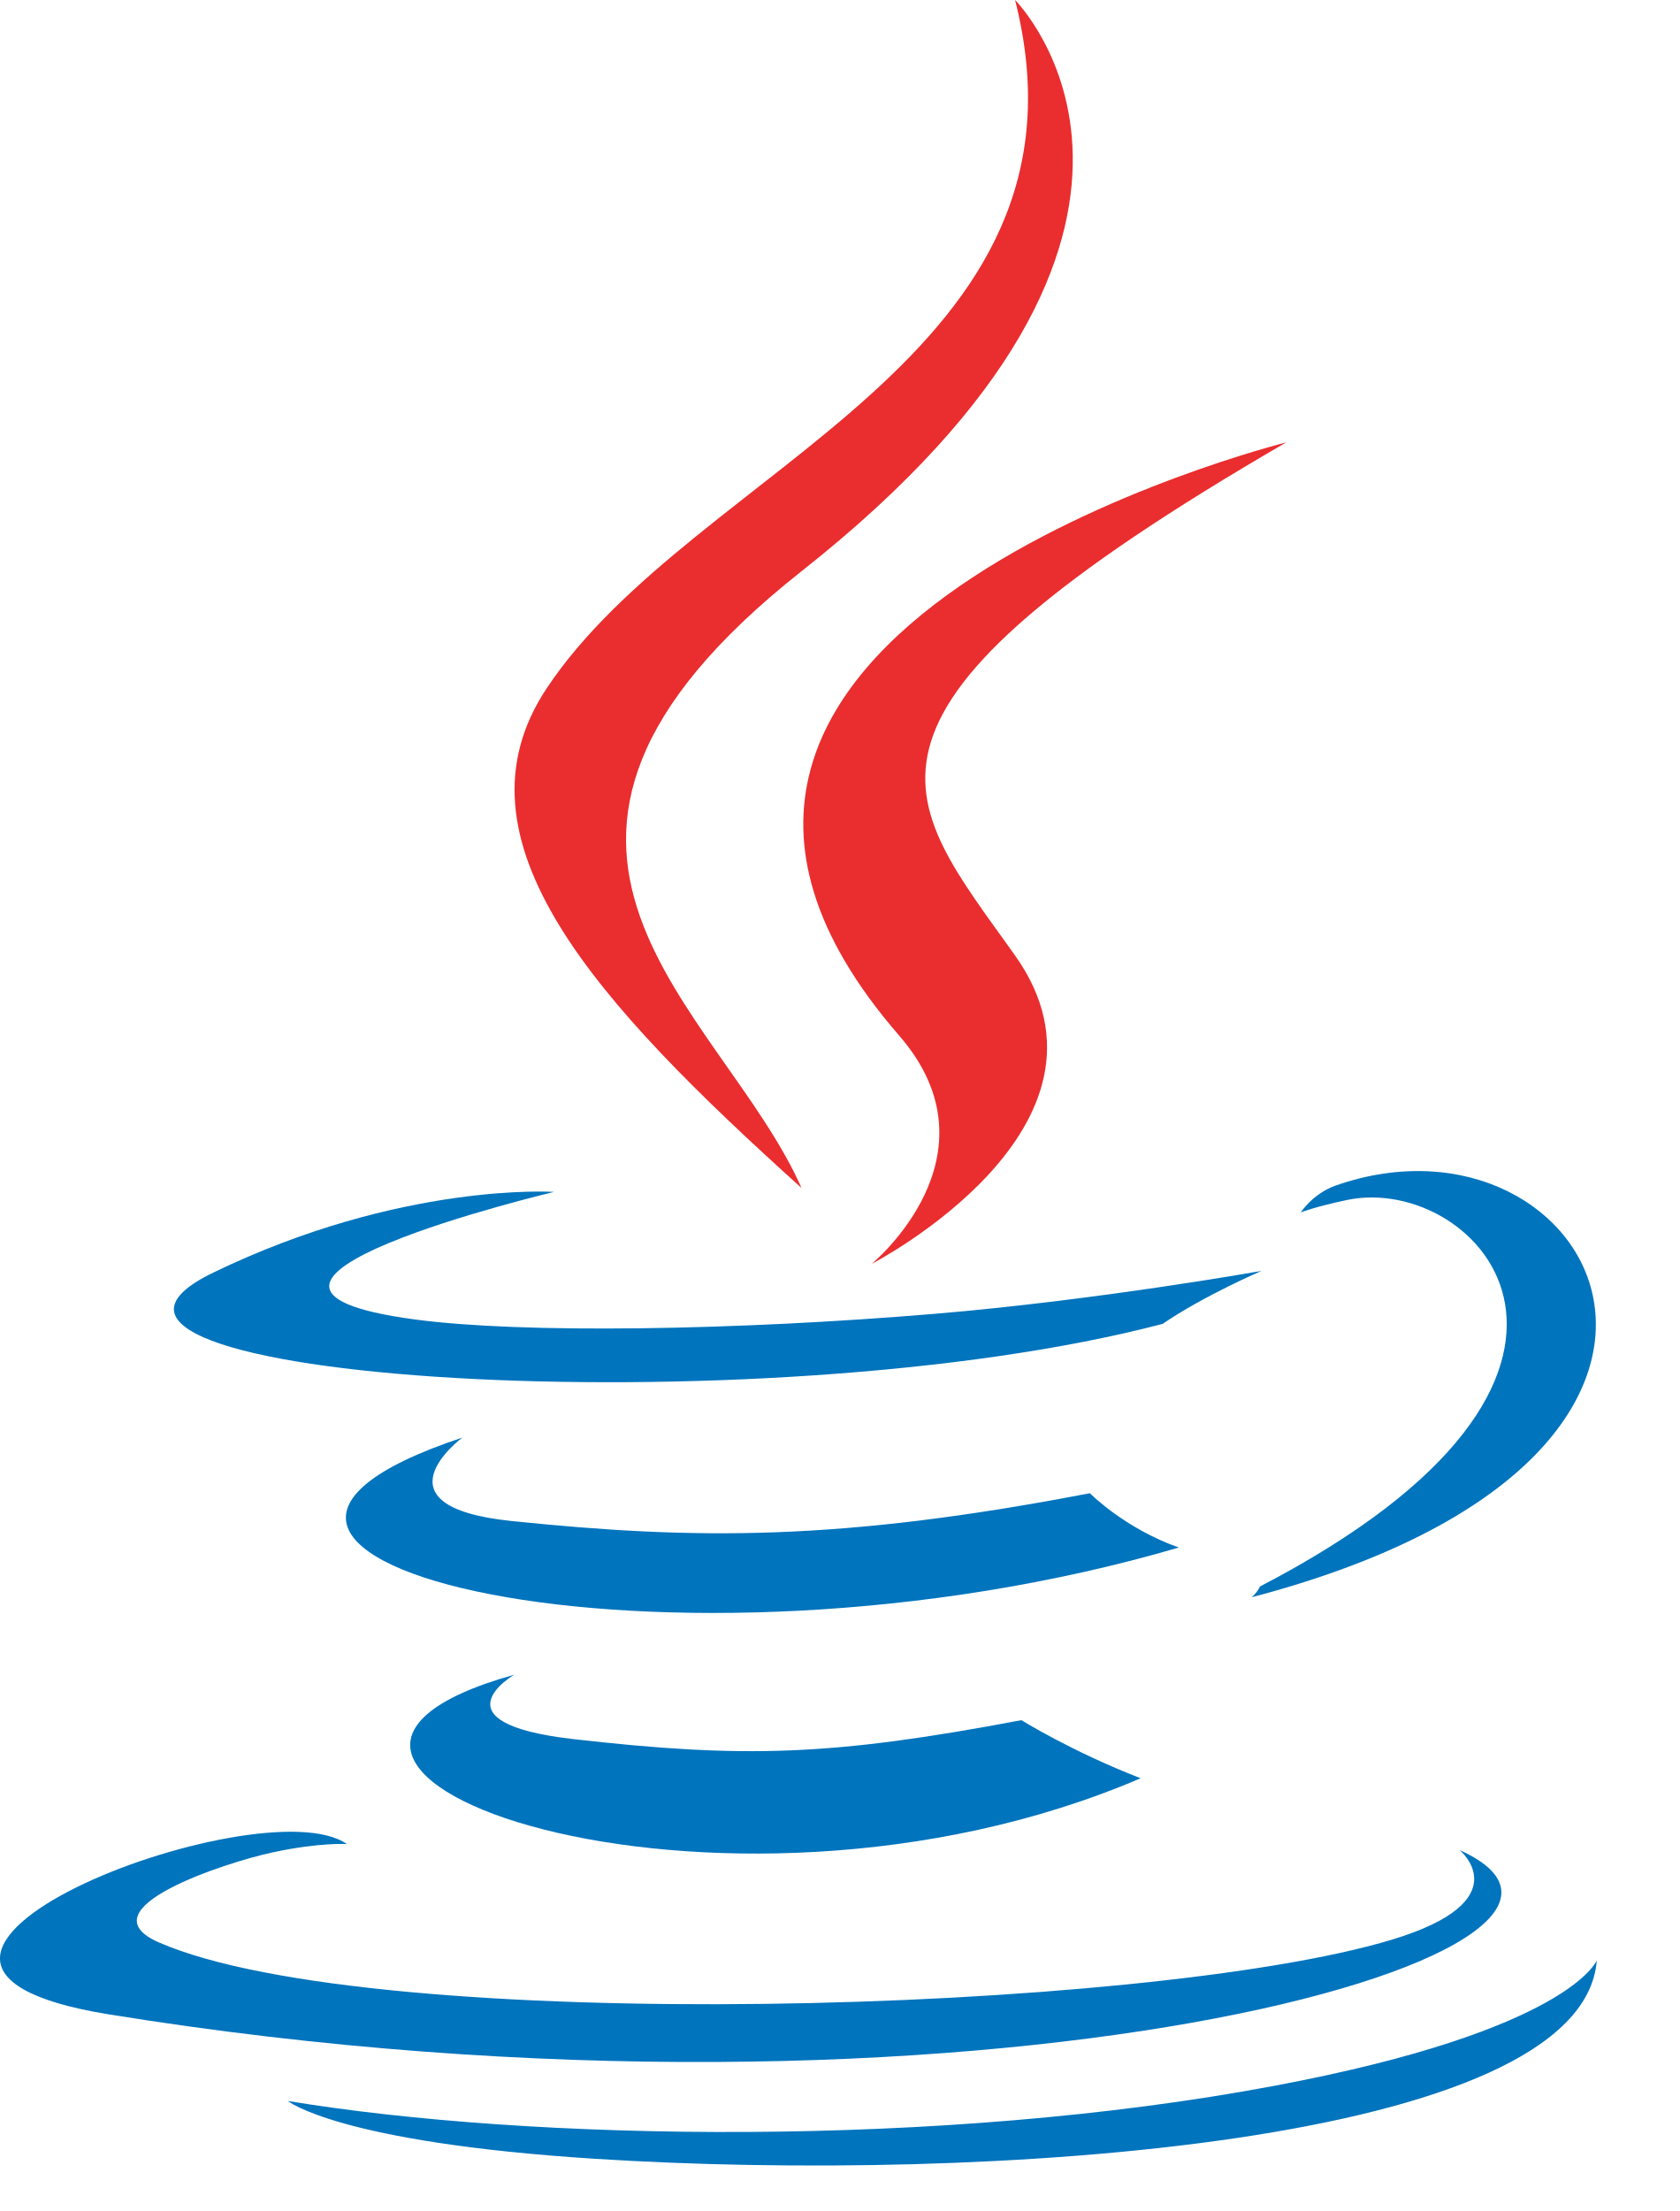
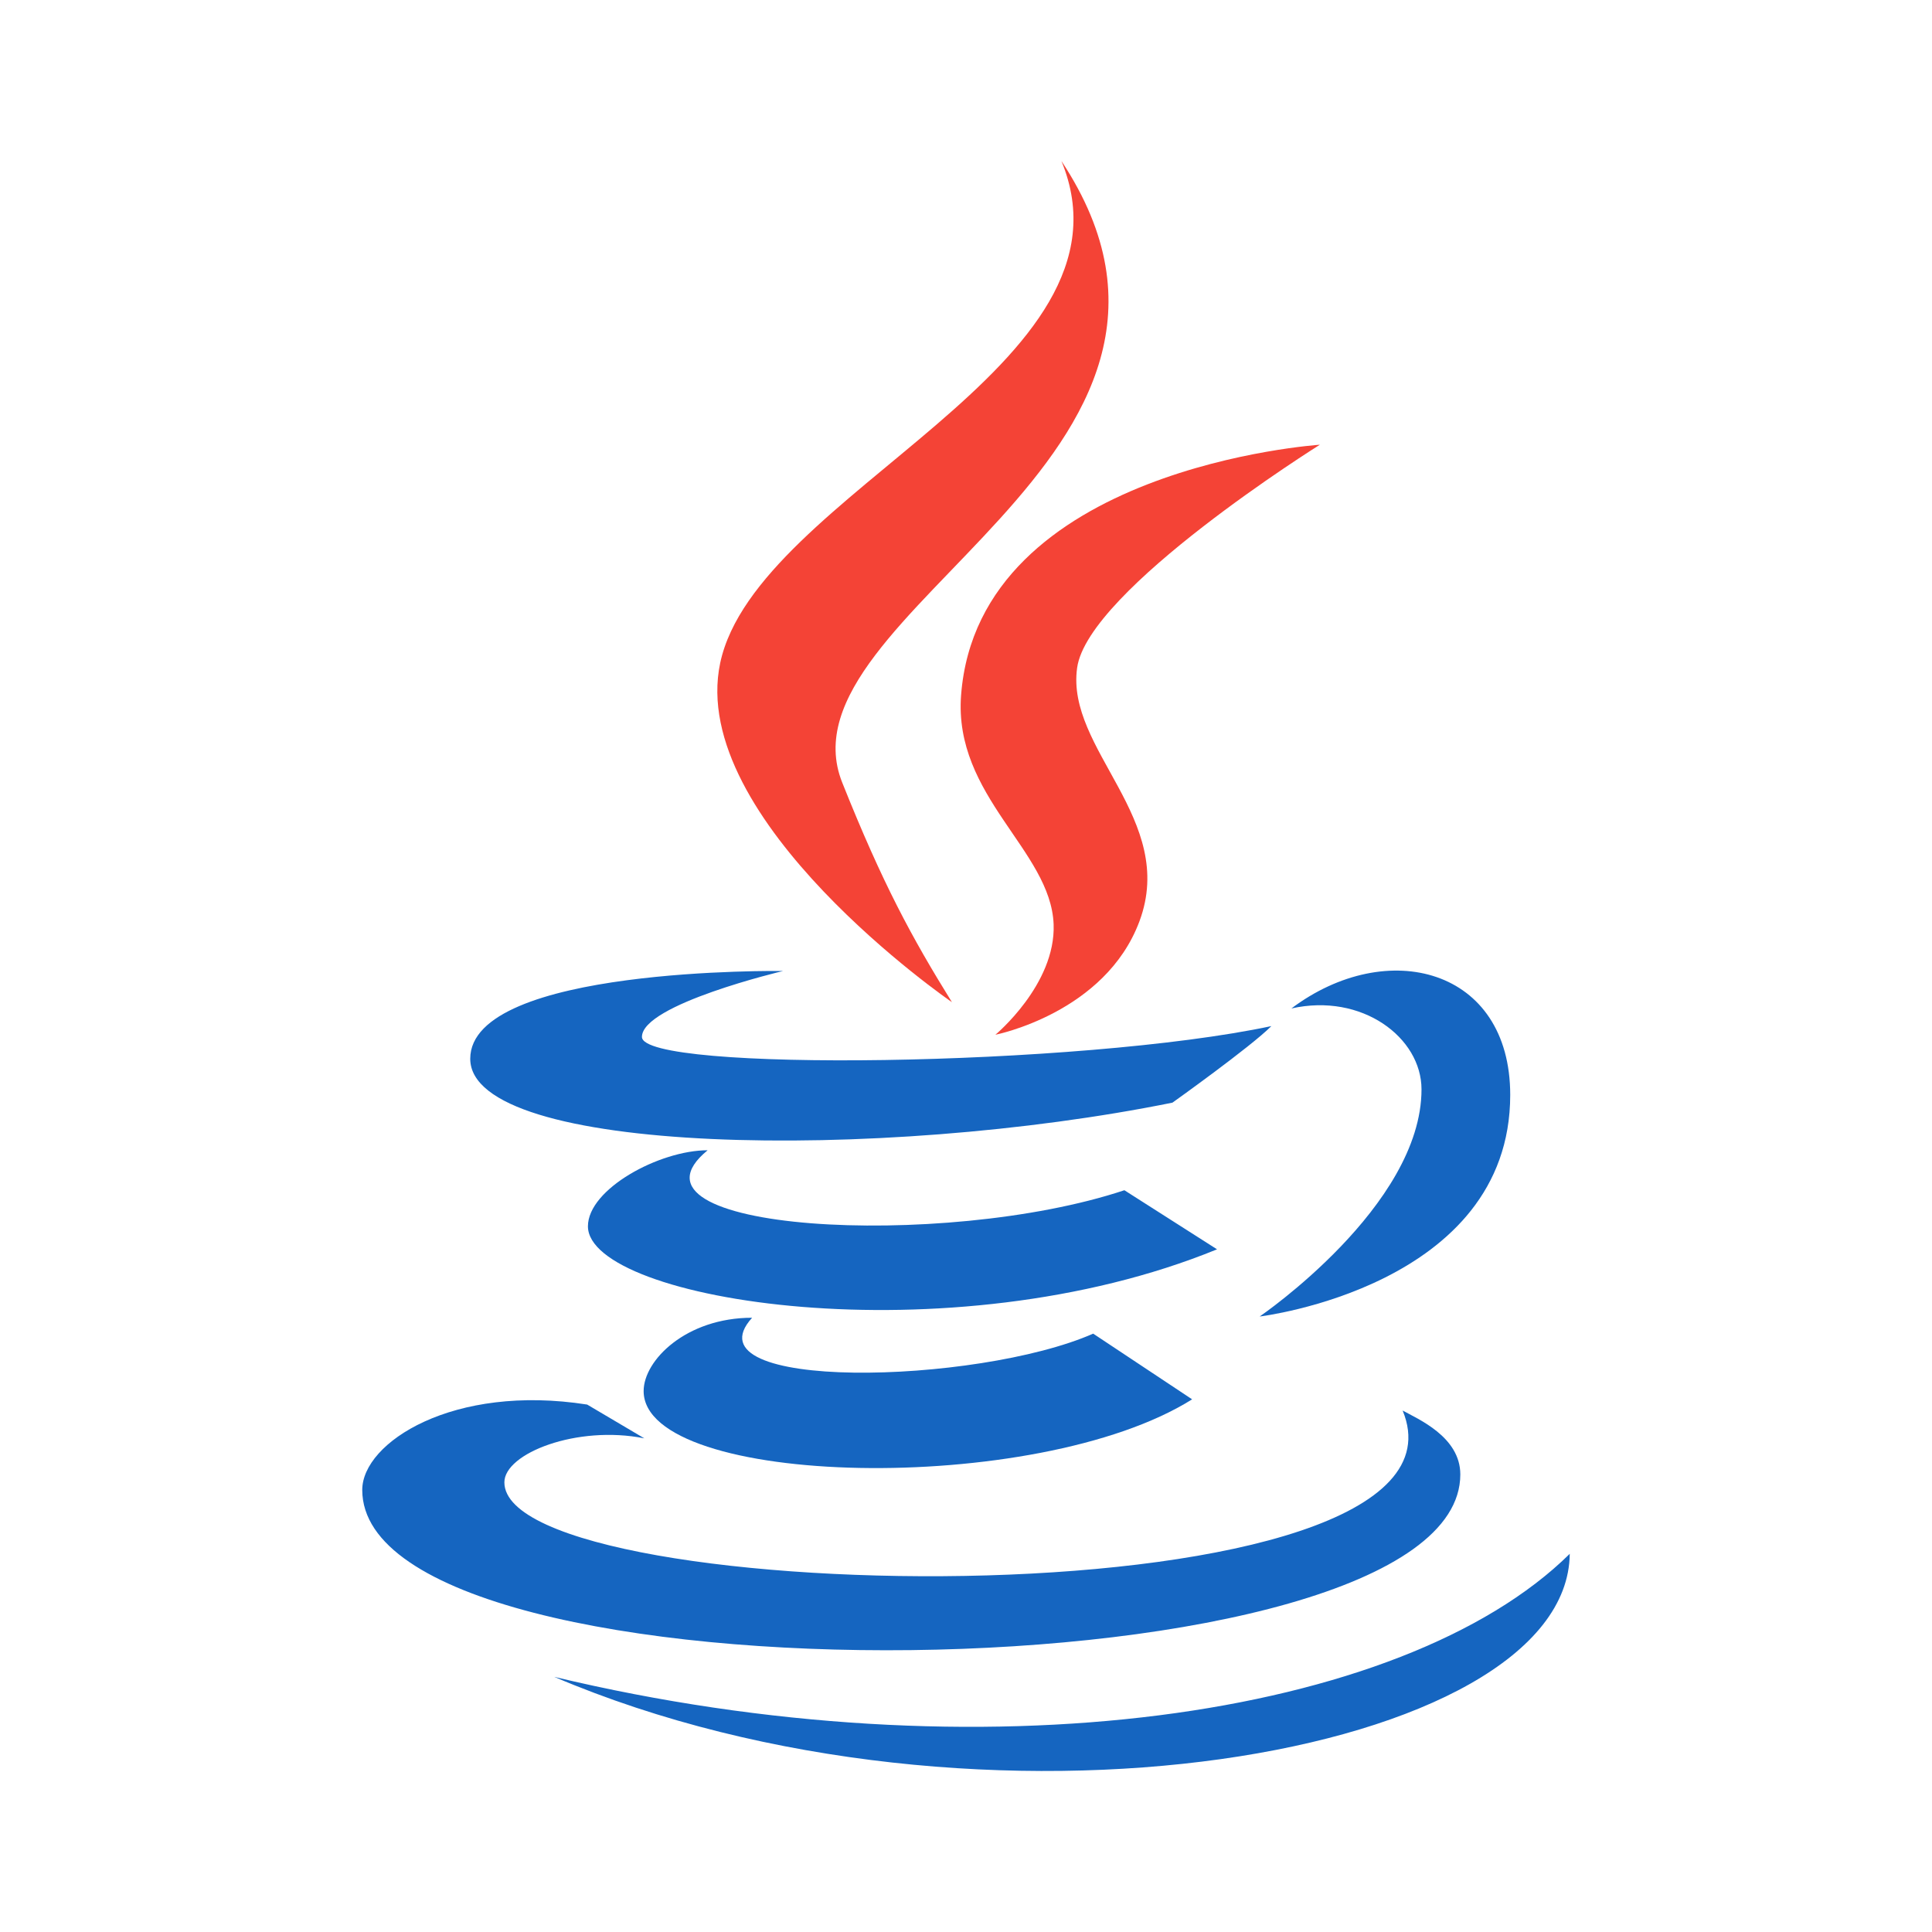
- <svg xmlns="http://www.w3.org/2000/svg" width="19" height="25" viewBox="0 0 19 25" fill="none">
-   <path fill-rule="evenodd" clip-rule="evenodd" d="M5.816 18.936C5.816 18.936 4.88 19.48 6.482 19.664C8.422 19.885 9.414 19.854 11.552 19.45C11.552 19.45 12.115 19.802 12.9 20.107C8.106 22.161 2.051 19.988 5.816 18.936Z" fill="#0074BD" />
-   <path fill-rule="evenodd" clip-rule="evenodd" d="M5.229 16.255C5.229 16.255 4.18 17.032 5.783 17.198C7.856 17.412 9.492 17.429 12.326 16.884C12.326 16.884 12.717 17.281 13.332 17.498C7.538 19.193 1.083 17.631 5.229 16.255Z" fill="#0074BD" />
-   <path fill-rule="evenodd" clip-rule="evenodd" d="M10.168 11.708C11.35 13.068 9.858 14.291 9.858 14.291C9.858 14.291 12.857 12.743 11.48 10.804C10.194 8.996 9.207 8.098 14.547 5.002C14.547 5.002 6.165 7.095 10.168 11.708Z" fill="#EA2D2E" />
-   <path fill-rule="evenodd" clip-rule="evenodd" d="M16.508 20.919C16.508 20.919 17.2 21.49 15.745 21.931C12.979 22.769 4.229 23.021 1.799 21.964C0.926 21.584 2.564 21.057 3.079 20.946C3.617 20.83 3.923 20.851 3.923 20.851C2.952 20.167 -2.356 22.195 1.227 22.776C11.001 24.36 19.042 22.063 16.508 20.919Z" fill="#0074BD" />
-   <path fill-rule="evenodd" clip-rule="evenodd" d="M6.266 13.477C6.266 13.477 1.816 14.535 4.69 14.919C5.904 15.082 8.323 15.044 10.577 14.855C12.419 14.7 14.268 14.37 14.268 14.37C14.268 14.37 13.619 14.648 13.149 14.969C8.629 16.158 -0.101 15.604 2.413 14.389C4.538 13.361 6.266 13.477 6.266 13.477Z" fill="#0074BD" />
-   <path fill-rule="evenodd" clip-rule="evenodd" d="M14.249 17.939C18.843 15.553 16.719 13.259 15.236 13.568C14.873 13.644 14.711 13.709 14.711 13.709C14.711 13.709 14.846 13.498 15.103 13.406C18.037 12.376 20.292 16.448 14.157 18.06C14.157 18.06 14.228 17.996 14.249 17.939Z" fill="#0074BD" />
-   <path fill-rule="evenodd" clip-rule="evenodd" d="M11.48 0C11.48 0 14.024 2.545 9.066 6.458C5.091 9.598 8.16 11.387 9.065 13.433C6.744 11.34 5.042 9.496 6.184 7.781C7.86 5.263 12.506 4.042 11.48 0Z" fill="#EA2D2E" />
-   <path fill-rule="evenodd" clip-rule="evenodd" d="M6.717 24.409C11.126 24.691 17.899 24.252 18.059 22.166C18.059 22.166 17.751 22.957 14.415 23.584C10.651 24.293 6.008 24.21 3.256 23.756C3.256 23.756 3.82 24.223 6.717 24.409Z" fill="#0074BD" />
+ <svg xmlns="http://www.w3.org/2000/svg" viewBox="0 0 48 48" width="48px" height="48px">
+   <path fill="#F44336" d="M23.65,24.898c-0.998-1.609-1.722-2.943-2.725-5.455C19.229,15.2,31.24,11.366,26.37,3.999c2.111,5.089-7.577,8.235-8.477,12.473C17.07,20.37,23.645,24.898,23.65,24.898z" />
+   <path fill="#F44336" d="M23.878,17.27c-0.192,2.516,2.229,3.857,2.299,5.695c0.056,1.496-1.447,2.743-1.447,2.743s2.728-0.536,3.579-2.818c0.945-2.534-1.834-4.269-1.548-6.298c0.267-1.938,6.031-5.543,6.031-5.543S24.311,11.611,23.878,17.27z" />
+   <g>
+     <path fill="#1565C0" d="M32.084 25.055c1.754-.394 3.233.723 3.233 2.01 0 2.901-4.021 5.643-4.021 5.643s6.225-.742 6.225-5.505C37.521 24.053 34.464 23.266 32.084 25.055zM29.129 27.395c0 0 1.941-1.383 2.458-1.902-4.763 1.011-15.638 1.147-15.638.269 0-.809 3.507-1.638 3.507-1.638s-7.773-.112-7.773 2.181C11.683 28.695 21.858 28.866 29.129 27.395z" />
+     <path fill="#1565C0" d="M27.935,29.571c-4.509,1.499-12.814,1.02-10.354-0.993c-1.198,0-2.974,0.963-2.974,1.889c0,1.857,8.982,3.291,15.63,0.572L27.935,29.571z" />
+     <path fill="#1565C0" d="M18.686,32.739c-1.636,0-2.695,1.054-2.695,1.822c0,2.391,9.76,2.632,13.627,0.205l-2.458-1.632C24.271,34.404,17.014,34.579,18.686,32.739z" />
+     <path fill="#1565C0" d="M36.281,36.632c0-0.936-1.055-1.377-1.433-1.588c2.228,5.373-22.317,4.956-22.317,1.784c0-0.721,1.807-1.427,3.477-1.093l-1.42-0.839C11.26,34.374,9,35.837,9,37.017C9,42.52,36.281,42.255,36.281,36.632z" />
+     <path fill="#1565C0" d="M39,38.604c-4.146,4.095-14.659,5.587-25.231,3.057C24.341,46.164,38.95,43.628,39,38.604z" />
+   </g>
</svg>
